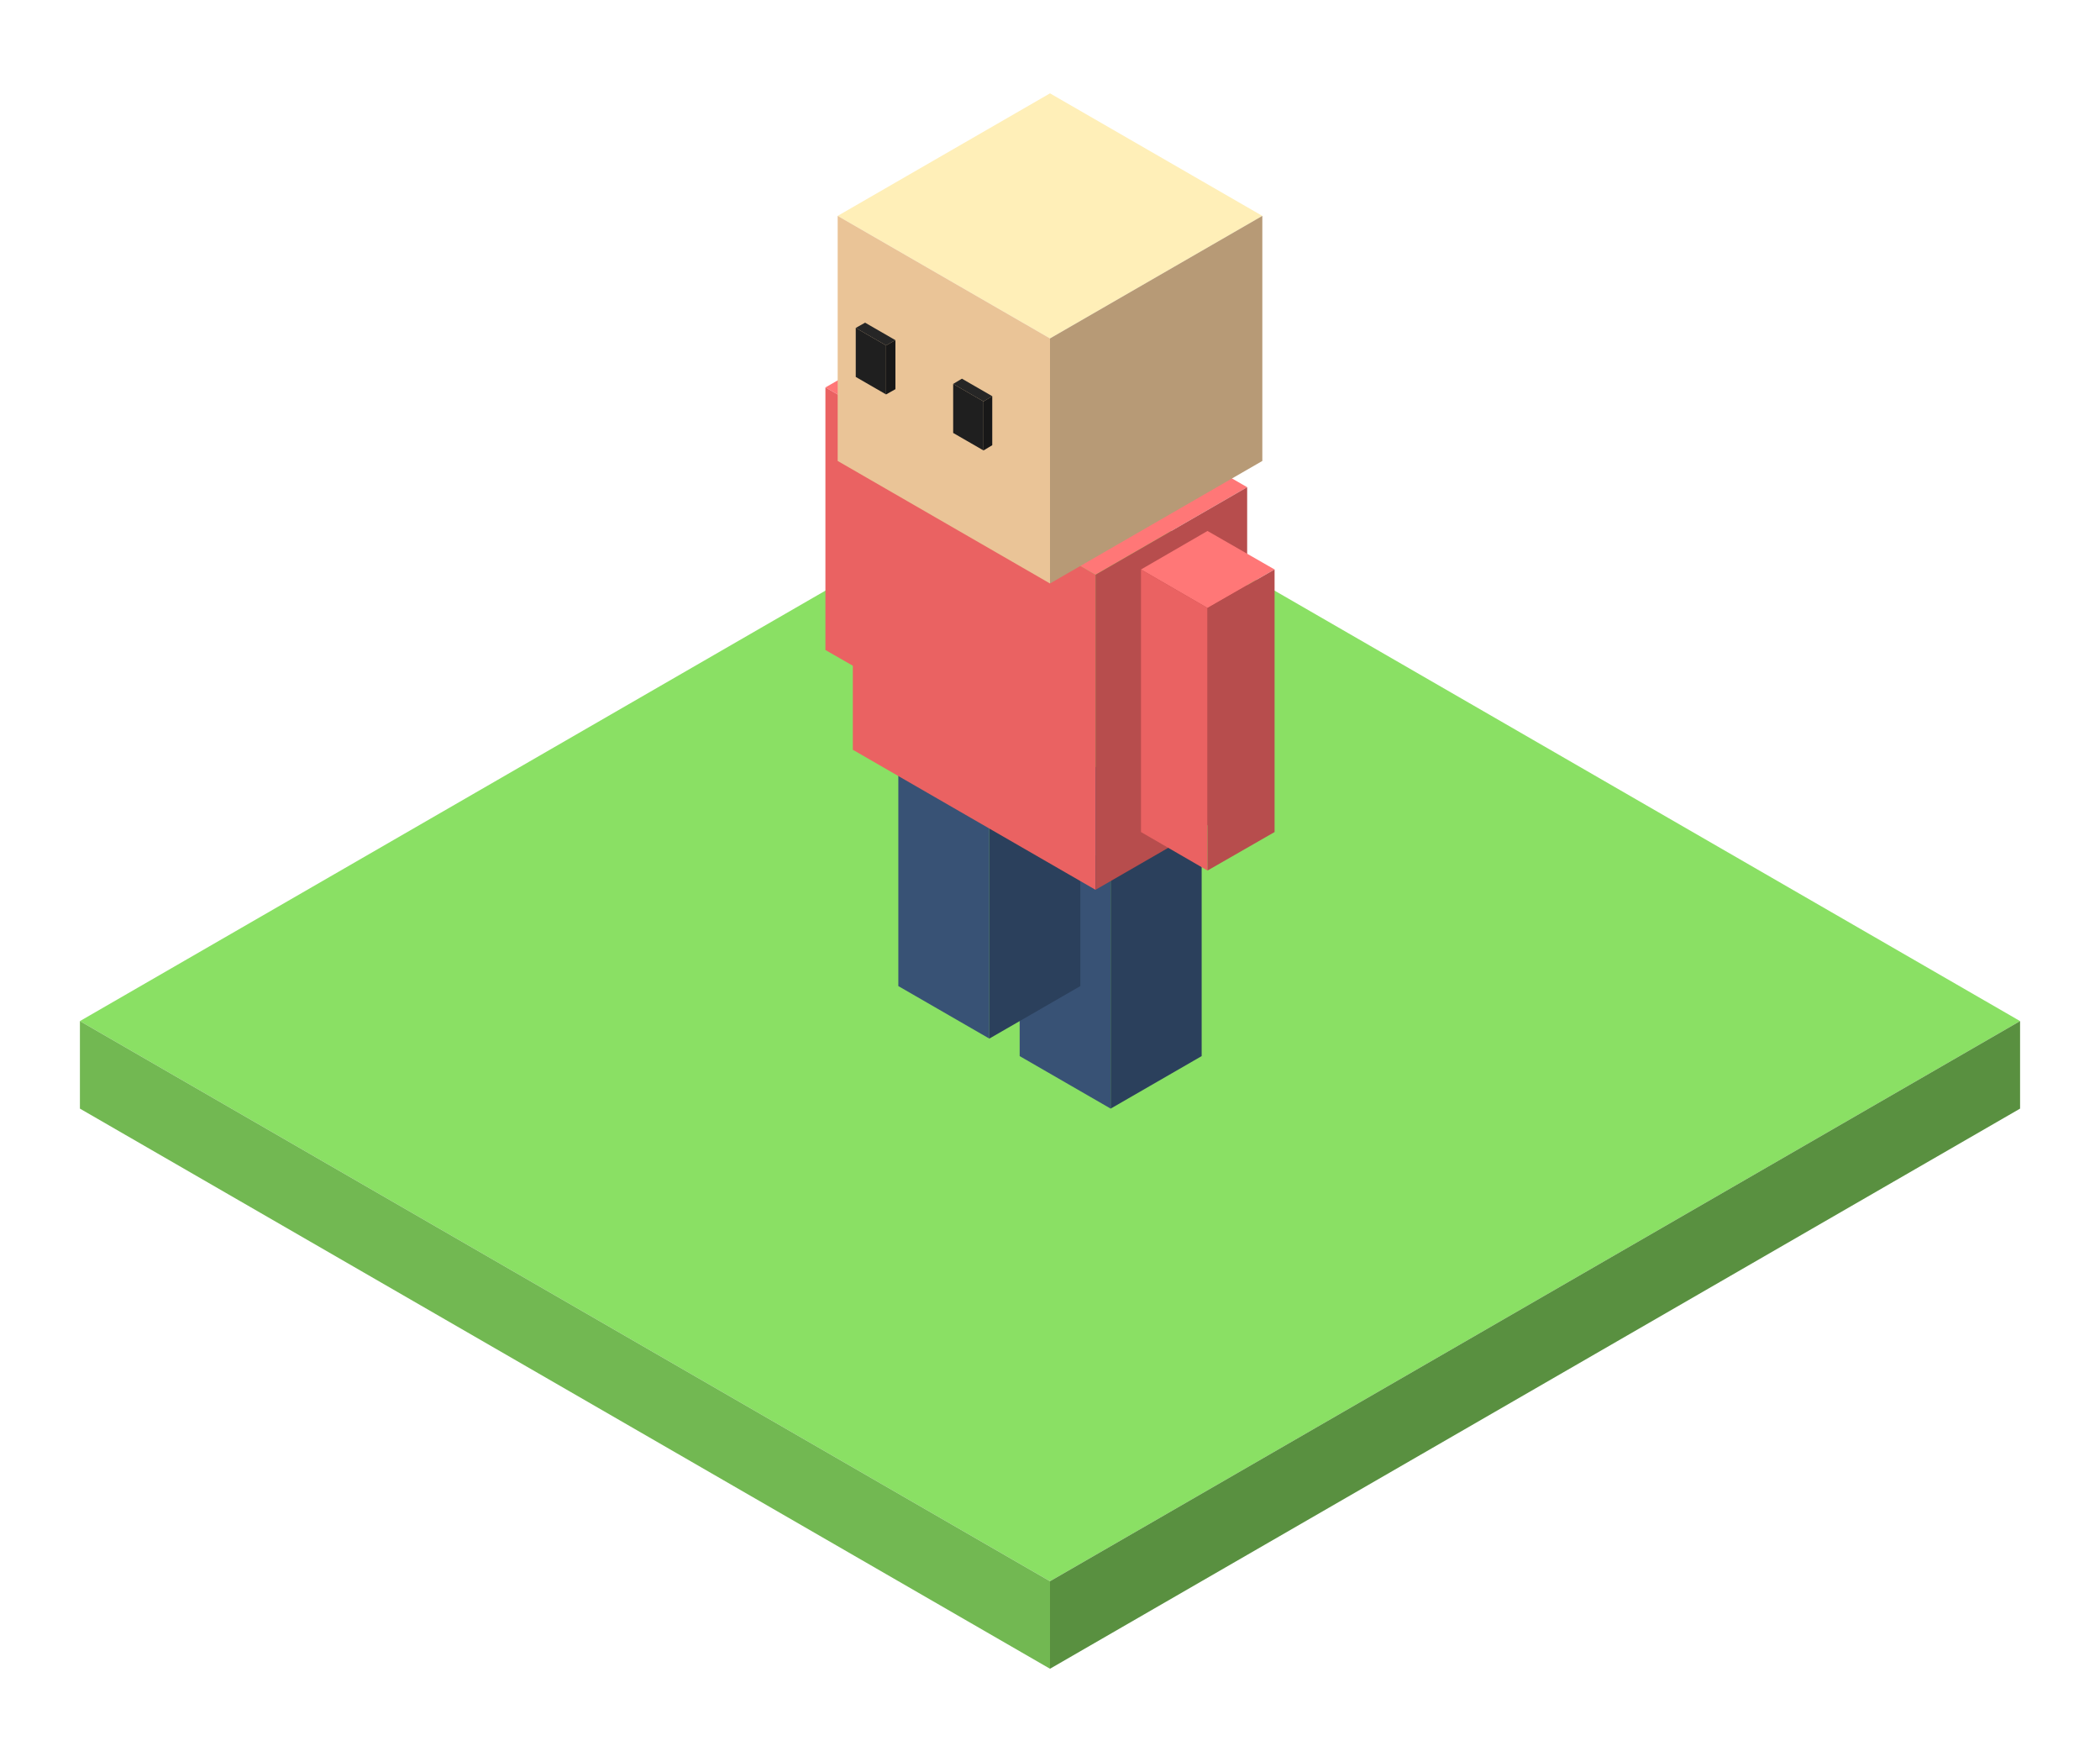
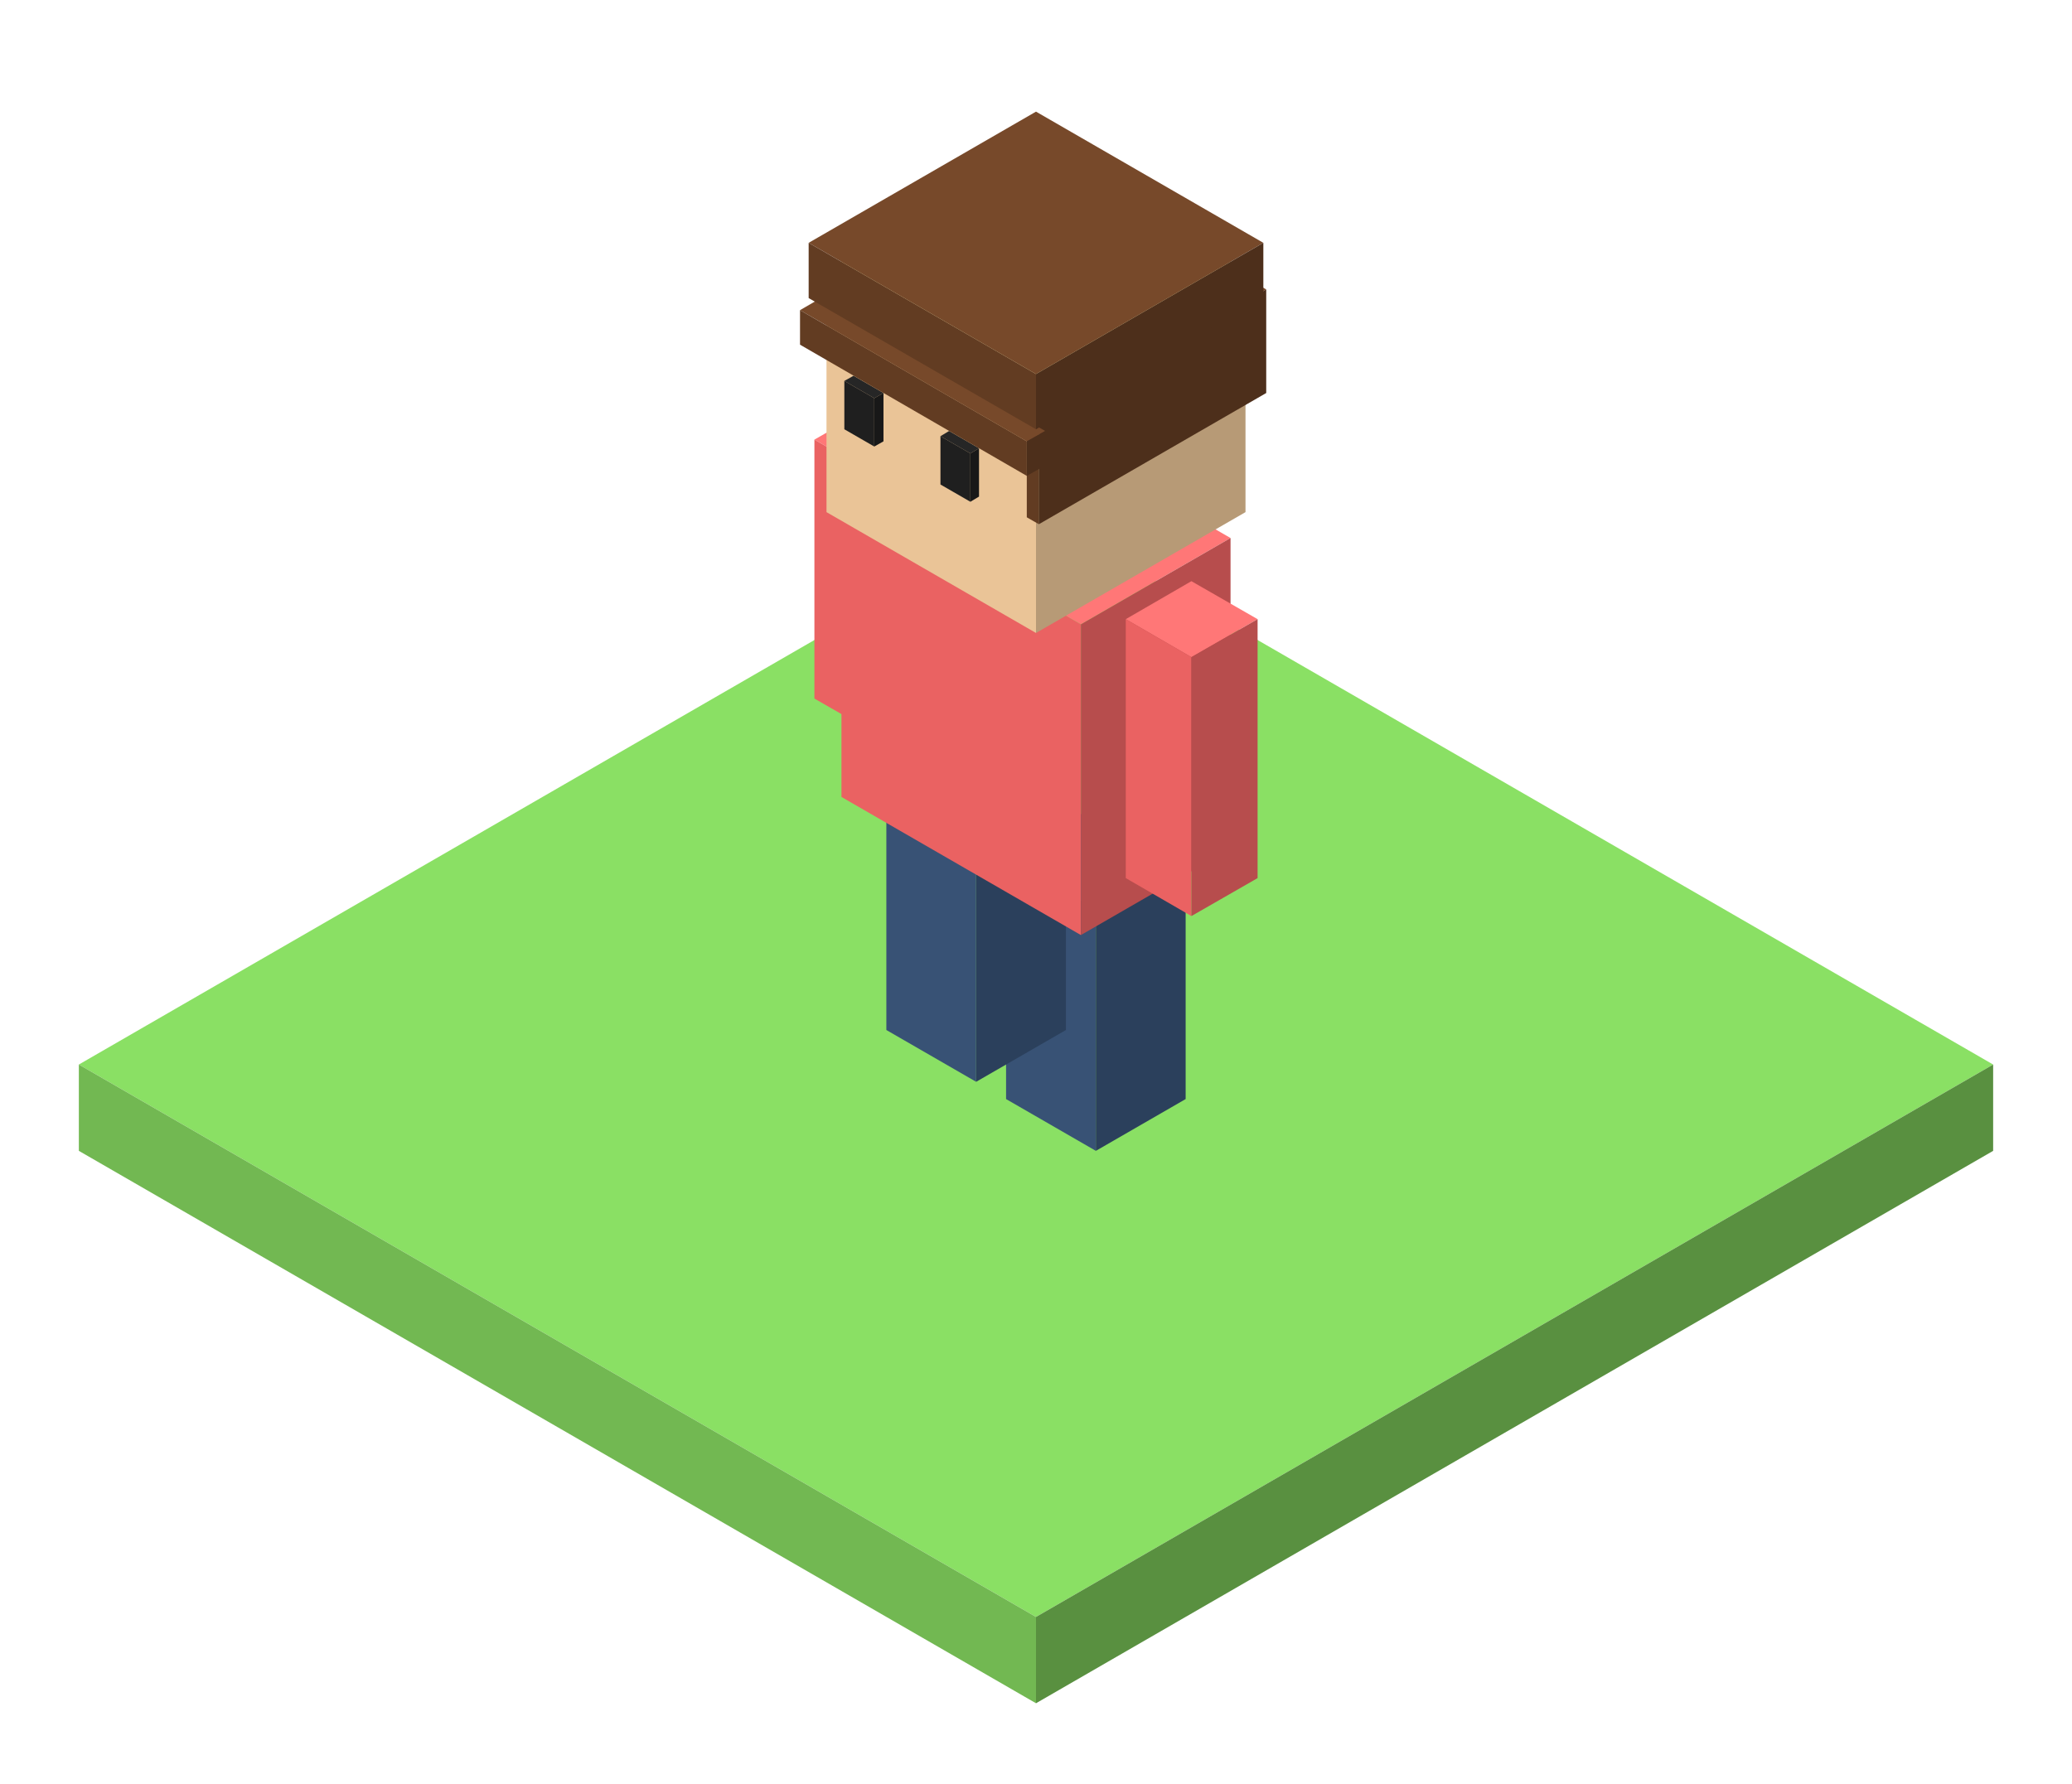
- <svg xmlns="http://www.w3.org/2000/svg" viewBox="-180 -175 360 300">
+ <svg xmlns="http://www.w3.org/2000/svg" viewBox="-180 -185 360 310">
  <polygon points="0.0,-96.0 166.3,0.0 0.0,96.0 -166.3,0.0" fill="#8ae064" />
  <polygon points="-166.3,15.0 0.0,111.0 0.0,96.0 -166.3,0.0" fill="#72b852" />
  <polygon points="166.3,15.0 0.0,111.0 0.0,96.0 166.3,0.0" fill="#599040" />
  <polygon points="10.4,-45.0 26.0,-36.0 10.4,-27.0 -5.2,-36.0" fill="#44648f" />
  <polygon points="-5.2,6.0 10.4,15.0 10.4,-27.0 -5.2,-36.0" fill="#385275" />
  <polygon points="26.0,6.0 10.4,15.0 10.4,-27.0 26.0,-36.0" fill="#2b405c" />
  <polygon points="-10.4,-57.0 5.2,-48.0 -10.4,-39.0 -26.0,-48.0" fill="#44648f" />
  <polygon points="-26.0,-6.0 -10.4,3.0 -10.4,-39.0 -26.0,-48.0" fill="#385275" />
  <polygon points="5.2,-6.0 -10.4,3.0 -10.4,-39.0 5.2,-48.0" fill="#2b405c" />
  <polygon points="-27.0,-115.2 -15.6,-108.6 -27.0,-102.0 -38.5,-108.6" fill="#ff7777" />
  <polygon points="-38.5,-63.6 -27.0,-57.0 -27.0,-102.0 -38.5,-108.6" fill="#ea6262" />
  <polygon points="-15.6,-63.6 -27.0,-57.0 -27.0,-102.0 -15.6,-108.6" fill="#b74d4d" />
  <polygon points="-7.8,-115.5 33.8,-91.5 7.8,-76.5 -33.8,-100.5" fill="#ff7777" />
  <polygon points="-33.8,-46.5 7.8,-22.5 7.8,-76.5 -33.8,-100.5" fill="#ea6262" />
  <polygon points="33.8,-37.5 7.8,-22.5 7.8,-76.5 33.8,-91.5" fill="#b74d4d" />
  <polygon points="27.0,-84.0 38.5,-77.4 27.0,-70.8 15.6,-77.4" fill="#ff7777" />
  <polygon points="15.6,-32.4 27.0,-25.8 27.0,-70.8 15.6,-77.4" fill="#ea6262" />
  <polygon points="38.5,-32.4 27.0,-25.8 27.0,-70.8 38.5,-77.4" fill="#b74d4d" />
  <polygon points="0.0,-159.0 36.4,-138.0 0.0,-117.0 -36.4,-138.0" fill="#ffefb8" />
  <polygon points="-36.4,-96.0 0.0,-75.0 0.0,-117.0 -36.4,-138.0" fill="#eac497" />
  <polygon points="36.4,-96.0 0.0,-75.0 0.0,-117.0 36.4,-138.0" fill="#b79a76" />
  <polygon points="-31.7,-119.7 -26.5,-116.7 -28.1,-115.8 -33.3,-118.8" fill="#262626" />
  <polygon points="-33.3,-110.4 -28.1,-107.4 -28.1,-115.8 -33.3,-118.8" fill="#1f1f1f" />
  <polygon points="-26.5,-108.3 -28.1,-107.4 -28.1,-115.8 -26.5,-116.7" fill="#181818" />
  <polygon points="-15.1,-110.1 -9.9,-107.1 -11.4,-106.2 -16.6,-109.2" fill="#262626" />
  <polygon points="-16.6,-100.8 -11.4,-97.8 -11.4,-106.2 -16.6,-109.2" fill="#1f1f1f" />
  <polygon points="-9.9,-98.7 -11.4,-97.8 -11.4,-106.2 -9.9,-107.1" fill="#181818" />
+   <polygon points="37.9,-135.9 40.0,-134.7 0.5,-111.9 -1.6,-113.1" fill="#77492a" />
+   <polygon points="-1.6,-95.1 0.5,-93.9 0.5,-111.9 -1.6,-113.1" fill="#623c22" />
+   <polygon points="40.0,-116.7 0.5,-93.9 0.5,-111.9 40.0,-134.7" fill="#4d2f1b" />
+   <polygon points="-37.9,-132.9 1.6,-110.1 -1.6,-108.3 -41.0,-131.1" fill="#77492a" />
+   <polygon points="-41.0,-125.1 -1.6,-102.3 -1.6,-108.3 -41.0,-131.1" fill="#623c22" />
+   <polygon points="1.6,-104.1 -1.6,-102.3 -1.6,-108.3 1.6,-110.1" fill="#4d2f1b" />
+   <polygon points="0.0,-165.6 39.5,-142.8 0.0,-120.0 -39.5,-142.8" fill="#77492a" />
+   <polygon points="-39.5,-133.2 0.0,-110.4 0.0,-120.0 -39.5,-142.8" fill="#623c22" />
+   <polygon points="39.5,-133.2 0.0,-110.4 0.0,-120.0 39.5,-142.8" fill="#4d2f1b" />
</svg>
